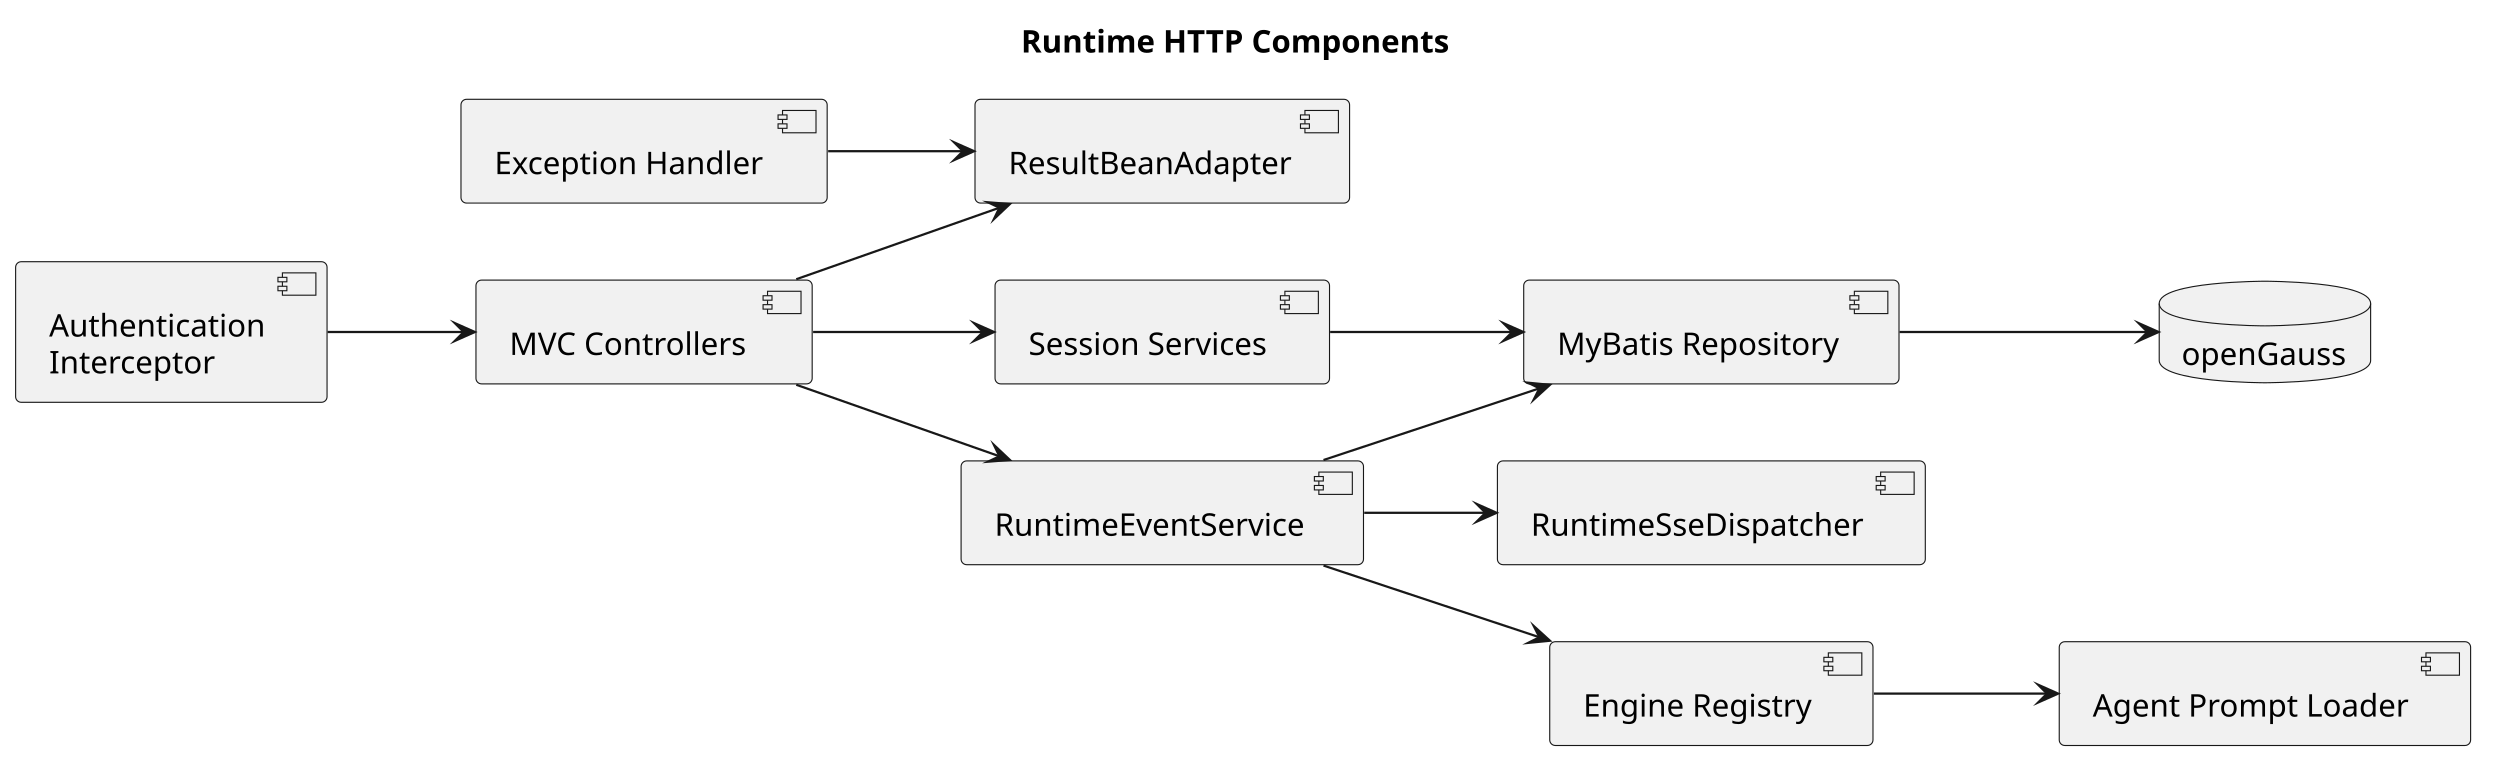
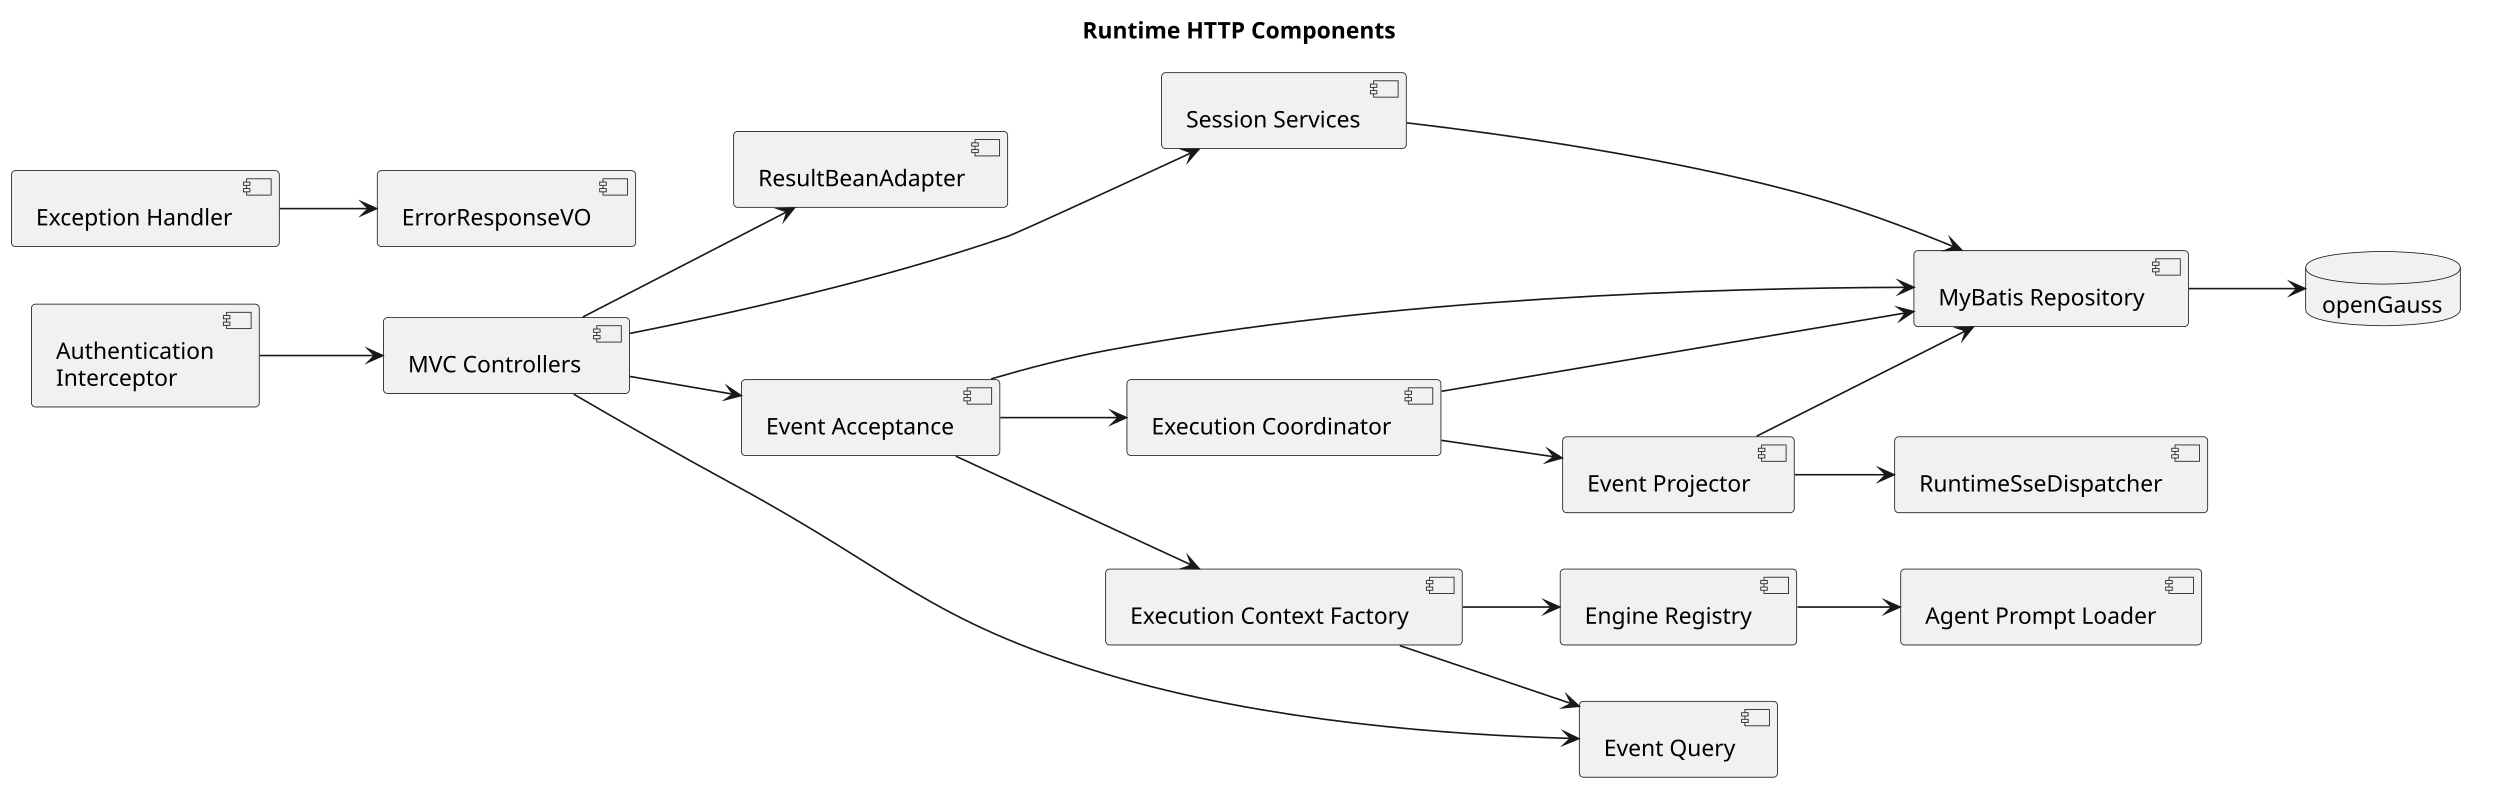
- <svg xmlns="http://www.w3.org/2000/svg" contentStyleType="text/css" data-diagram-type="DESCRIPTION" height="347px" preserveAspectRatio="none" style="width:1120px;height:347px;background:#FFFFFF;" version="1.1" viewBox="0 0 1120 347" width="1120px" zoomAndPan="magnify">
+ <svg xmlns="http://www.w3.org/2000/svg" contentStyleType="text/css" data-diagram-type="DESCRIPTION" height="489px" preserveAspectRatio="none" style="width:1531px;height:489px;background:#FFFFFF;" version="1.1" viewBox="0 0 1531 489" width="1531px" zoomAndPan="magnify">
  <defs />
  <g>
    <g class="title" data-source-line="58">
-       <text fill="#000000" font-family="sans-serif" font-size="14" font-weight="700" lengthAdjust="spacing" textLength="199.001" x="457.416" y="23.535">Runtime HTTP Components</text>
+       <text fill="#000000" font-family="sans-serif" font-size="14" font-weight="700" lengthAdjust="spacing" textLength="199.001" x="662.85" y="23.535">Runtime HTTP Components</text>
    </g>
-     <g class="entity" data-qualified-name="Controllers" data-source-line="67" id="ent0001">
-       <rect fill="#F1F1F1" height="46.488" rx="2.5" ry="2.5" style="stroke:#181818;stroke-width:0.5;" width="150.626" x="213.23" y="125.488" />
-       <rect fill="#F1F1F1" height="10" style="stroke:#181818;stroke-width:0.5;" width="15" x="343.856" y="130.488" />
-       <rect fill="#F1F1F1" height="2" style="stroke:#181818;stroke-width:0.5;" width="4" x="341.856" y="132.488" />
-       <rect fill="#F1F1F1" height="2" style="stroke:#181818;stroke-width:0.5;" width="4" x="341.856" y="136.488" />
-       <text fill="#000000" font-family="sans-serif" font-size="14" lengthAdjust="spacing" textLength="110.626" x="228.23" y="159.023">MVC Controllers</text>
+     <g class="entity" data-qualified-name="Controllers" data-source-line="70" id="ent0001">
+       <rect fill="#F1F1F1" height="46.488" rx="2.5" ry="2.5" style="stroke:#181818;stroke-width:0.5;" width="150.626" x="234.85" y="194.488" />
+       <rect fill="#F1F1F1" height="10" style="stroke:#181818;stroke-width:0.5;" width="15" x="365.476" y="199.488" />
+       <rect fill="#F1F1F1" height="2" style="stroke:#181818;stroke-width:0.5;" width="4" x="363.476" y="201.488" />
+       <rect fill="#F1F1F1" height="2" style="stroke:#181818;stroke-width:0.5;" width="4" x="363.476" y="205.488" />
+       <text fill="#000000" font-family="sans-serif" font-size="14" lengthAdjust="spacing" textLength="110.626" x="249.85" y="228.023">MVC Controllers</text>
    </g>
-     <g class="entity" data-qualified-name="Auth" data-source-line="68" id="ent0002">
-       <rect fill="#F1F1F1" height="62.977" rx="2.5" ry="2.5" style="stroke:#181818;stroke-width:0.5;" width="139.518" x="7" y="117.248" />
-       <rect fill="#F1F1F1" height="10" style="stroke:#181818;stroke-width:0.5;" width="15" x="126.518" y="122.248" />
-       <rect fill="#F1F1F1" height="2" style="stroke:#181818;stroke-width:0.5;" width="4" x="124.518" y="124.248" />
-       <rect fill="#F1F1F1" height="2" style="stroke:#181818;stroke-width:0.5;" width="4" x="124.518" y="128.248" />
-       <text fill="#000000" font-family="sans-serif" font-size="14" lengthAdjust="spacing" textLength="99.518" x="22" y="150.783">Authentication</text>
-       <text fill="#000000" font-family="sans-serif" font-size="14" lengthAdjust="spacing" textLength="74.833" x="22" y="167.272">Interceptor</text>
+     <g class="entity" data-qualified-name="Auth" data-source-line="71" id="ent0002">
+       <rect fill="#F1F1F1" height="62.977" rx="2.5" ry="2.5" style="stroke:#181818;stroke-width:0.5;" width="139.518" x="19.27" y="186.248" />
+       <rect fill="#F1F1F1" height="10" style="stroke:#181818;stroke-width:0.5;" width="15" x="138.788" y="191.248" />
+       <rect fill="#F1F1F1" height="2" style="stroke:#181818;stroke-width:0.5;" width="4" x="136.788" y="193.248" />
+       <rect fill="#F1F1F1" height="2" style="stroke:#181818;stroke-width:0.5;" width="4" x="136.788" y="197.248" />
+       <text fill="#000000" font-family="sans-serif" font-size="14" lengthAdjust="spacing" textLength="99.518" x="34.27" y="219.783">Authentication</text>
+       <text fill="#000000" font-family="sans-serif" font-size="14" lengthAdjust="spacing" textLength="74.833" x="34.27" y="236.272">Interceptor</text>
    </g>
-     <g class="entity" data-qualified-name="Errors" data-source-line="69" id="ent0003">
-       <rect fill="#F1F1F1" height="46.488" rx="2.5" ry="2.5" style="stroke:#181818;stroke-width:0.5;" width="164.052" x="206.52" y="44.488" />
-       <rect fill="#F1F1F1" height="10" style="stroke:#181818;stroke-width:0.5;" width="15" x="350.572" y="49.488" />
-       <rect fill="#F1F1F1" height="2" style="stroke:#181818;stroke-width:0.5;" width="4" x="348.572" y="51.488" />
-       <rect fill="#F1F1F1" height="2" style="stroke:#181818;stroke-width:0.5;" width="4" x="348.572" y="55.488" />
-       <text fill="#000000" font-family="sans-serif" font-size="14" lengthAdjust="spacing" textLength="124.052" x="221.52" y="78.023">Exception Handler</text>
+     <g class="entity" data-qualified-name="Errors" data-source-line="72" id="ent0003">
+       <rect fill="#F1F1F1" height="46.488" rx="2.5" ry="2.5" style="stroke:#181818;stroke-width:0.5;" width="164.052" x="7" y="104.488" />
+       <rect fill="#F1F1F1" height="10" style="stroke:#181818;stroke-width:0.5;" width="15" x="151.052" y="109.488" />
+       <rect fill="#F1F1F1" height="2" style="stroke:#181818;stroke-width:0.5;" width="4" x="149.052" y="111.488" />
+       <rect fill="#F1F1F1" height="2" style="stroke:#181818;stroke-width:0.5;" width="4" x="149.052" y="115.488" />
+       <text fill="#000000" font-family="sans-serif" font-size="14" lengthAdjust="spacing" textLength="124.052" x="22" y="138.023">Exception Handler</text>
    </g>
-     <g class="entity" data-qualified-name="Result" data-source-line="70" id="ent0004">
-       <rect fill="#F1F1F1" height="46.488" rx="2.5" ry="2.5" style="stroke:#181818;stroke-width:0.5;" width="167.811" x="436.8" y="44.488" />
-       <rect fill="#F1F1F1" height="10" style="stroke:#181818;stroke-width:0.5;" width="15" x="584.611" y="49.488" />
-       <rect fill="#F1F1F1" height="2" style="stroke:#181818;stroke-width:0.5;" width="4" x="582.611" y="51.488" />
-       <rect fill="#F1F1F1" height="2" style="stroke:#181818;stroke-width:0.5;" width="4" x="582.611" y="55.488" />
-       <text fill="#000000" font-family="sans-serif" font-size="14" lengthAdjust="spacing" textLength="127.811" x="451.8" y="78.023">ResultBeanAdapter</text>
+     <g class="entity" data-qualified-name="Result" data-source-line="73" id="ent0004">
+       <rect fill="#F1F1F1" height="46.488" rx="2.5" ry="2.5" style="stroke:#181818;stroke-width:0.5;" width="167.811" x="449.28" y="80.488" />
+       <rect fill="#F1F1F1" height="10" style="stroke:#181818;stroke-width:0.5;" width="15" x="597.091" y="85.488" />
+       <rect fill="#F1F1F1" height="2" style="stroke:#181818;stroke-width:0.5;" width="4" x="595.091" y="87.488" />
+       <rect fill="#F1F1F1" height="2" style="stroke:#181818;stroke-width:0.5;" width="4" x="595.091" y="91.488" />
+       <text fill="#000000" font-family="sans-serif" font-size="14" lengthAdjust="spacing" textLength="127.811" x="464.28" y="114.023">ResultBeanAdapter</text>
    </g>
-     <g class="entity" data-qualified-name="Sessions" data-source-line="71" id="ent0005">
-       <rect fill="#F1F1F1" height="46.488" rx="2.5" ry="2.5" style="stroke:#181818;stroke-width:0.5;" width="149.847" x="445.78" y="125.488" />
-       <rect fill="#F1F1F1" height="10" style="stroke:#181818;stroke-width:0.5;" width="15" x="575.627" y="130.488" />
-       <rect fill="#F1F1F1" height="2" style="stroke:#181818;stroke-width:0.5;" width="4" x="573.627" y="132.488" />
-       <rect fill="#F1F1F1" height="2" style="stroke:#181818;stroke-width:0.5;" width="4" x="573.627" y="136.488" />
-       <text fill="#000000" font-family="sans-serif" font-size="14" lengthAdjust="spacing" textLength="109.847" x="460.78" y="159.023">Session Services</text>
+     <g class="entity" data-qualified-name="ErrorBody" data-source-line="74" id="ent0005">
+       <rect fill="#F1F1F1" height="46.488" rx="2.5" ry="2.5" style="stroke:#181818;stroke-width:0.5;" width="158.227" x="231.05" y="104.488" />
+       <rect fill="#F1F1F1" height="10" style="stroke:#181818;stroke-width:0.5;" width="15" x="369.277" y="109.488" />
+       <rect fill="#F1F1F1" height="2" style="stroke:#181818;stroke-width:0.5;" width="4" x="367.277" y="111.488" />
+       <rect fill="#F1F1F1" height="2" style="stroke:#181818;stroke-width:0.5;" width="4" x="367.277" y="115.488" />
+       <text fill="#000000" font-family="sans-serif" font-size="14" lengthAdjust="spacing" textLength="118.228" x="246.05" y="138.023">ErrorResponseVO</text>
    </g>
-     <g class="entity" data-qualified-name="Events" data-source-line="72" id="ent0006">
-       <rect fill="#F1F1F1" height="46.488" rx="2.5" ry="2.5" style="stroke:#181818;stroke-width:0.5;" width="180.273" x="430.57" y="206.488" />
-       <rect fill="#F1F1F1" height="10" style="stroke:#181818;stroke-width:0.5;" width="15" x="590.843" y="211.488" />
-       <rect fill="#F1F1F1" height="2" style="stroke:#181818;stroke-width:0.5;" width="4" x="588.843" y="213.488" />
-       <rect fill="#F1F1F1" height="2" style="stroke:#181818;stroke-width:0.5;" width="4" x="588.843" y="217.488" />
-       <text fill="#000000" font-family="sans-serif" font-size="14" lengthAdjust="spacing" textLength="140.273" x="445.57" y="240.023">RuntimeEventService</text>
+     <g class="entity" data-qualified-name="Sessions" data-source-line="75" id="ent0006">
+       <rect fill="#F1F1F1" height="46.488" rx="2.5" ry="2.5" style="stroke:#181818;stroke-width:0.5;" width="149.847" x="711.36" y="44.488" />
+       <rect fill="#F1F1F1" height="10" style="stroke:#181818;stroke-width:0.5;" width="15" x="841.207" y="49.488" />
+       <rect fill="#F1F1F1" height="2" style="stroke:#181818;stroke-width:0.5;" width="4" x="839.207" y="51.488" />
+       <rect fill="#F1F1F1" height="2" style="stroke:#181818;stroke-width:0.5;" width="4" x="839.207" y="55.488" />
+       <text fill="#000000" font-family="sans-serif" font-size="14" lengthAdjust="spacing" textLength="109.847" x="726.36" y="78.023">Session Services</text>
    </g>
-     <g class="entity" data-qualified-name="Sse" data-source-line="73" id="ent0007">
-       <rect fill="#F1F1F1" height="46.488" rx="2.5" ry="2.5" style="stroke:#181818;stroke-width:0.5;" width="191.696" x="670.84" y="206.488" />
-       <rect fill="#F1F1F1" height="10" style="stroke:#181818;stroke-width:0.5;" width="15" x="842.536" y="211.488" />
-       <rect fill="#F1F1F1" height="2" style="stroke:#181818;stroke-width:0.5;" width="4" x="840.536" y="213.488" />
-       <rect fill="#F1F1F1" height="2" style="stroke:#181818;stroke-width:0.5;" width="4" x="840.536" y="217.488" />
-       <text fill="#000000" font-family="sans-serif" font-size="14" lengthAdjust="spacing" textLength="151.696" x="685.84" y="240.023">RuntimeSseDispatcher</text>
+     <g class="entity" data-qualified-name="Events" data-source-line="76" id="ent0007">
+       <rect fill="#F1F1F1" height="46.488" rx="2.5" ry="2.5" style="stroke:#181818;stroke-width:0.5;" width="158.227" x="454.07" y="232.488" />
+       <rect fill="#F1F1F1" height="10" style="stroke:#181818;stroke-width:0.5;" width="15" x="592.298" y="237.488" />
+       <rect fill="#F1F1F1" height="2" style="stroke:#181818;stroke-width:0.5;" width="4" x="590.298" y="239.488" />
+       <rect fill="#F1F1F1" height="2" style="stroke:#181818;stroke-width:0.5;" width="4" x="590.298" y="243.488" />
+       <text fill="#000000" font-family="sans-serif" font-size="14" lengthAdjust="spacing" textLength="118.228" x="469.07" y="266.023">Event Acceptance</text>
    </g>
-     <g class="entity" data-qualified-name="Engine" data-source-line="74" id="ent0008">
-       <rect fill="#F1F1F1" height="46.488" rx="2.5" ry="2.5" style="stroke:#181818;stroke-width:0.5;" width="144.815" x="694.28" y="287.488" />
-       <rect fill="#F1F1F1" height="10" style="stroke:#181818;stroke-width:0.5;" width="15" x="819.095" y="292.488" />
-       <rect fill="#F1F1F1" height="2" style="stroke:#181818;stroke-width:0.5;" width="4" x="817.095" y="294.488" />
-       <rect fill="#F1F1F1" height="2" style="stroke:#181818;stroke-width:0.5;" width="4" x="817.095" y="298.488" />
-       <text fill="#000000" font-family="sans-serif" font-size="14" lengthAdjust="spacing" textLength="104.815" x="709.28" y="321.023">Engine Registry</text>
+     <g class="entity" data-qualified-name="Queries" data-source-line="77" id="ent0008">
+       <rect fill="#F1F1F1" height="46.488" rx="2.5" ry="2.5" style="stroke:#181818;stroke-width:0.5;" width="121.395" x="967.18" y="429.488" />
+       <rect fill="#F1F1F1" height="10" style="stroke:#181818;stroke-width:0.5;" width="15" x="1068.575" y="434.488" />
+       <rect fill="#F1F1F1" height="2" style="stroke:#181818;stroke-width:0.5;" width="4" x="1066.575" y="436.488" />
+       <rect fill="#F1F1F1" height="2" style="stroke:#181818;stroke-width:0.5;" width="4" x="1066.575" y="440.488" />
+       <text fill="#000000" font-family="sans-serif" font-size="14" lengthAdjust="spacing" textLength="81.395" x="982.18" y="463.023">Event Query</text>
    </g>
-     <g class="entity" data-qualified-name="Prompt" data-source-line="75" id="ent0009">
-       <rect fill="#F1F1F1" height="46.488" rx="2.5" ry="2.5" style="stroke:#181818;stroke-width:0.5;" width="184.293" x="922.54" y="287.488" />
-       <rect fill="#F1F1F1" height="10" style="stroke:#181818;stroke-width:0.5;" width="15" x="1086.833" y="292.488" />
-       <rect fill="#F1F1F1" height="2" style="stroke:#181818;stroke-width:0.5;" width="4" x="1084.833" y="294.488" />
-       <rect fill="#F1F1F1" height="2" style="stroke:#181818;stroke-width:0.5;" width="4" x="1084.833" y="298.488" />
-       <text fill="#000000" font-family="sans-serif" font-size="14" lengthAdjust="spacing" textLength="144.293" x="937.54" y="321.023">Agent Prompt Loader</text>
+     <g class="entity" data-qualified-name="Context" data-source-line="78" id="ent0009">
+       <rect fill="#F1F1F1" height="46.488" rx="2.5" ry="2.5" style="stroke:#181818;stroke-width:0.5;" width="218.384" x="677.09" y="348.488" />
+       <rect fill="#F1F1F1" height="10" style="stroke:#181818;stroke-width:0.5;" width="15" x="875.474" y="353.488" />
+       <rect fill="#F1F1F1" height="2" style="stroke:#181818;stroke-width:0.5;" width="4" x="873.474" y="355.488" />
+       <rect fill="#F1F1F1" height="2" style="stroke:#181818;stroke-width:0.5;" width="4" x="873.474" y="359.488" />
+       <text fill="#000000" font-family="sans-serif" font-size="14" lengthAdjust="spacing" textLength="178.384" x="692.09" y="382.023">Execution Context Factory</text>
    </g>
-     <g class="entity" data-qualified-name="Repository" data-source-line="76" id="ent0010">
-       <rect fill="#F1F1F1" height="46.488" rx="2.5" ry="2.5" style="stroke:#181818;stroke-width:0.5;" width="168.133" x="682.62" y="125.488" />
-       <rect fill="#F1F1F1" height="10" style="stroke:#181818;stroke-width:0.5;" width="15" x="830.753" y="130.488" />
-       <rect fill="#F1F1F1" height="2" style="stroke:#181818;stroke-width:0.5;" width="4" x="828.753" y="132.488" />
-       <rect fill="#F1F1F1" height="2" style="stroke:#181818;stroke-width:0.5;" width="4" x="828.753" y="136.488" />
-       <text fill="#000000" font-family="sans-serif" font-size="14" lengthAdjust="spacing" textLength="128.133" x="697.62" y="159.023">MyBatis Repository</text>
+     <g class="entity" data-qualified-name="Coordinator" data-source-line="79" id="ent0010">
+       <rect fill="#F1F1F1" height="46.488" rx="2.5" ry="2.5" style="stroke:#181818;stroke-width:0.5;" width="192.291" x="690.14" y="232.488" />
+       <rect fill="#F1F1F1" height="10" style="stroke:#181818;stroke-width:0.5;" width="15" x="862.431" y="237.488" />
+       <rect fill="#F1F1F1" height="2" style="stroke:#181818;stroke-width:0.5;" width="4" x="860.431" y="239.488" />
+       <rect fill="#F1F1F1" height="2" style="stroke:#181818;stroke-width:0.5;" width="4" x="860.431" y="243.488" />
+       <text fill="#000000" font-family="sans-serif" font-size="14" lengthAdjust="spacing" textLength="152.291" x="705.14" y="266.023">Execution Coordinator</text>
    </g>
-     <g class="entity" data-qualified-name="Db" data-source-line="77" id="ent0011">
-       <path d="M967.33,135.988 C967.33,125.988 1014.685,125.988 1014.685,125.988 C1014.685,125.988 1062.04,125.988 1062.04,135.988 L1062.04,161.477 C1062.04,171.477 1014.685,171.477 1014.685,171.477 C1014.685,171.477 967.33,171.477 967.33,161.477 L967.33,135.988" fill="#F1F1F1" style="stroke:#181818;stroke-width:0.5;" />
-       <path d="M967.33,135.988 C967.33,145.988 1014.685,145.988 1014.685,145.988 C1014.685,145.988 1062.04,145.988 1062.04,135.988" fill="none" style="stroke:#181818;stroke-width:0.5;" />
-       <text fill="#000000" font-family="sans-serif" font-size="14" lengthAdjust="spacing" textLength="74.71" x="977.33" y="163.523">openGauss</text>
+     <g class="entity" data-qualified-name="Projector" data-source-line="80" id="ent0011">
+       <rect fill="#F1F1F1" height="46.488" rx="2.5" ry="2.5" style="stroke:#181818;stroke-width:0.5;" width="141.849" x="956.96" y="267.488" />
+       <rect fill="#F1F1F1" height="10" style="stroke:#181818;stroke-width:0.5;" width="15" x="1078.809" y="272.488" />
+       <rect fill="#F1F1F1" height="2" style="stroke:#181818;stroke-width:0.5;" width="4" x="1076.809" y="274.488" />
+       <rect fill="#F1F1F1" height="2" style="stroke:#181818;stroke-width:0.5;" width="4" x="1076.809" y="278.488" />
+       <text fill="#000000" font-family="sans-serif" font-size="14" lengthAdjust="spacing" textLength="101.849" x="971.96" y="301.023">Event Projector</text>
    </g>
-     <g class="link" data-entity-1="ent0002" data-entity-2="ent0001" data-link-type="dependency" data-source-line="79" id="lnk12">
-       <path d="M146.74,148.738 C167.88,148.738 186.23,148.738 207.74,148.738" fill="none" id="Auth-to-Controllers" style="stroke:#181818;stroke-width:1;" />
-       <polygon fill="#181818" points="212.74,148.738,203.74,144.738,207.74,148.738,203.74,152.738,212.74,148.738" style="stroke:#181818;stroke-width:1;stroke-linejoin:miter;stroke-miterlimit:10;" />
+     <g class="entity" data-qualified-name="Sse" data-source-line="81" id="ent0012">
+       <rect fill="#F1F1F1" height="46.488" rx="2.5" ry="2.5" style="stroke:#181818;stroke-width:0.5;" width="191.696" x="1160.29" y="267.488" />
+       <rect fill="#F1F1F1" height="10" style="stroke:#181818;stroke-width:0.5;" width="15" x="1331.986" y="272.488" />
+       <rect fill="#F1F1F1" height="2" style="stroke:#181818;stroke-width:0.5;" width="4" x="1329.986" y="274.488" />
+       <rect fill="#F1F1F1" height="2" style="stroke:#181818;stroke-width:0.5;" width="4" x="1329.986" y="278.488" />
+       <text fill="#000000" font-family="sans-serif" font-size="14" lengthAdjust="spacing" textLength="151.696" x="1175.29" y="301.023">RuntimeSseDispatcher</text>
    </g>
-     <g class="link" data-entity-1="ent0001" data-entity-2="ent0005" data-link-type="dependency" data-source-line="80" id="lnk13">
-       <path d="M364.27,148.738 C390.26,148.738 414.39,148.738 440.35,148.738" fill="none" id="Controllers-to-Sessions" style="stroke:#181818;stroke-width:1;" />
-       <polygon fill="#181818" points="445.35,148.738,436.35,144.738,440.35,148.738,436.35,152.738,445.35,148.738" style="stroke:#181818;stroke-width:1;stroke-linejoin:miter;stroke-miterlimit:10;" />
+     <g class="entity" data-qualified-name="Engine" data-source-line="82" id="ent0013">
+       <rect fill="#F1F1F1" height="46.488" rx="2.5" ry="2.5" style="stroke:#181818;stroke-width:0.5;" width="144.815" x="955.47" y="348.488" />
+       <rect fill="#F1F1F1" height="10" style="stroke:#181818;stroke-width:0.5;" width="15" x="1080.285" y="353.488" />
+       <rect fill="#F1F1F1" height="2" style="stroke:#181818;stroke-width:0.5;" width="4" x="1078.285" y="355.488" />
+       <rect fill="#F1F1F1" height="2" style="stroke:#181818;stroke-width:0.5;" width="4" x="1078.285" y="359.488" />
+       <text fill="#000000" font-family="sans-serif" font-size="14" lengthAdjust="spacing" textLength="104.815" x="970.47" y="382.023">Engine Registry</text>
    </g>
-     <g class="link" data-entity-1="ent0001" data-entity-2="ent0006" data-link-type="dependency" data-source-line="81" id="lnk14">
-       <path d="M356.73,172.378 C386.85,182.978 417.583,193.799 447.713,204.399" fill="none" id="Controllers-to-Events" style="stroke:#181818;stroke-width:1;" />
-       <polygon fill="#181818" points="452.43,206.058,445.268,199.298,447.713,204.399,442.613,206.845,452.43,206.058" style="stroke:#181818;stroke-width:1;stroke-linejoin:miter;stroke-miterlimit:10;" />
+     <g class="entity" data-qualified-name="Prompt" data-source-line="83" id="ent0014">
+       <rect fill="#F1F1F1" height="46.488" rx="2.5" ry="2.5" style="stroke:#181818;stroke-width:0.5;" width="184.293" x="1163.99" y="348.488" />
+       <rect fill="#F1F1F1" height="10" style="stroke:#181818;stroke-width:0.5;" width="15" x="1328.283" y="353.488" />
+       <rect fill="#F1F1F1" height="2" style="stroke:#181818;stroke-width:0.5;" width="4" x="1326.283" y="355.488" />
+       <rect fill="#F1F1F1" height="2" style="stroke:#181818;stroke-width:0.5;" width="4" x="1326.283" y="359.488" />
+       <text fill="#000000" font-family="sans-serif" font-size="14" lengthAdjust="spacing" textLength="144.293" x="1178.99" y="382.023">Agent Prompt Loader</text>
    </g>
-     <g class="link" data-entity-1="ent0001" data-entity-2="ent0004" data-link-type="dependency" data-source-line="82" id="lnk15">
-       <path d="M356.73,125.088 C386.85,114.488 417.583,103.668 447.713,93.068" fill="none" id="Controllers-to-Result" style="stroke:#181818;stroke-width:1;" />
-       <polygon fill="#181818" points="452.43,91.408,442.613,90.622,447.713,93.068,445.268,98.168,452.43,91.408" style="stroke:#181818;stroke-width:1;stroke-linejoin:miter;stroke-miterlimit:10;" />
+     <g class="entity" data-qualified-name="Repository" data-source-line="84" id="ent0015">
+       <rect fill="#F1F1F1" height="46.488" rx="2.5" ry="2.5" style="stroke:#181818;stroke-width:0.5;" width="168.133" x="1172.07" y="153.488" />
+       <rect fill="#F1F1F1" height="10" style="stroke:#181818;stroke-width:0.5;" width="15" x="1320.203" y="158.488" />
+       <rect fill="#F1F1F1" height="2" style="stroke:#181818;stroke-width:0.5;" width="4" x="1318.203" y="160.488" />
+       <rect fill="#F1F1F1" height="2" style="stroke:#181818;stroke-width:0.5;" width="4" x="1318.203" y="164.488" />
+       <text fill="#000000" font-family="sans-serif" font-size="14" lengthAdjust="spacing" textLength="128.133" x="1187.07" y="187.023">MyBatis Repository</text>
    </g>
-     <g class="link" data-entity-1="ent0003" data-entity-2="ent0004" data-link-type="dependency" data-source-line="83" id="lnk16">
-       <path d="M371.01,67.738 C392.22,67.738 410.1,67.738 431.4,67.738" fill="none" id="Errors-to-Result" style="stroke:#181818;stroke-width:1;" />
-       <polygon fill="#181818" points="436.4,67.738,427.4,63.738,431.4,67.738,427.4,71.738,436.4,67.738" style="stroke:#181818;stroke-width:1;stroke-linejoin:miter;stroke-miterlimit:10;" />
+     <g class="entity" data-qualified-name="Db" data-source-line="85" id="ent0016">
+       <path d="M1411.99,163.988 C1411.99,153.988 1459.345,153.988 1459.345,153.988 C1459.345,153.988 1506.7,153.988 1506.7,163.988 L1506.7,189.477 C1506.7,199.477 1459.345,199.477 1459.345,199.477 C1459.345,199.477 1411.99,199.477 1411.99,189.477 L1411.99,163.988" fill="#F1F1F1" style="stroke:#181818;stroke-width:0.5;" />
+       <path d="M1411.99,163.988 C1411.99,173.988 1459.345,173.988 1459.345,173.988 C1459.345,173.988 1506.7,173.988 1506.7,163.988" fill="none" style="stroke:#181818;stroke-width:0.5;" />
+       <text fill="#000000" font-family="sans-serif" font-size="14" lengthAdjust="spacing" textLength="74.71" x="1421.99" y="191.523">openGauss</text>
    </g>
-     <g class="link" data-entity-1="ent0005" data-entity-2="ent0010" data-link-type="dependency" data-source-line="84" id="lnk17">
-       <path d="M595.9,148.738 C623.24,148.738 649.38,148.738 677.47,148.738" fill="none" id="Sessions-to-Repository" style="stroke:#181818;stroke-width:1;" />
-       <polygon fill="#181818" points="682.47,148.738,673.47,144.738,677.47,148.738,673.47,152.738,682.47,148.738" style="stroke:#181818;stroke-width:1;stroke-linejoin:miter;stroke-miterlimit:10;" />
+     <g class="link" data-entity-1="ent0002" data-entity-2="ent0001" data-link-type="dependency" data-source-line="87" id="lnk17">
+       <path d="M159.06,217.738 C183.02,217.738 205,217.738 229.4,217.738" fill="none" id="Auth-to-Controllers" style="stroke:#181818;stroke-width:1;" />
+       <polygon fill="#181818" points="234.4,217.738,225.4,213.738,229.4,217.738,225.4,221.738,234.4,217.738" style="stroke:#181818;stroke-width:1;stroke-linejoin:miter;stroke-miterlimit:10;" />
    </g>
-     <g class="link" data-entity-1="ent0006" data-entity-2="ent0010" data-link-type="dependency" data-source-line="85" id="lnk18">
-       <path d="M592.93,206.088 C624.86,195.488 657.694,184.583 689.635,173.983" fill="none" id="Events-to-Repository" style="stroke:#181818;stroke-width:1;" />
-       <polygon fill="#181818" points="694.38,172.408,684.578,171.447,689.635,173.983,687.098,179.04,694.38,172.408" style="stroke:#181818;stroke-width:1;stroke-linejoin:miter;stroke-miterlimit:10;" />
+     <g class="link" data-entity-1="ent0001" data-entity-2="ent0006" data-link-type="dependency" data-source-line="88" id="lnk18">
+       <path d="M385.88,204.148 C448.54,191.758 539.91,171.328 617.09,144.738 C623.14,142.648 682.402,115.367 729.642,93.517" fill="none" id="Controllers-to-Sessions" style="stroke:#181818;stroke-width:1;" />
+       <polygon fill="#181818" points="734.18,91.418,724.332,91.566,729.642,93.517,727.691,98.827,734.18,91.418" style="stroke:#181818;stroke-width:1;stroke-linejoin:miter;stroke-miterlimit:10;" />
    </g>
-     <g class="link" data-entity-1="ent0006" data-entity-2="ent0008" data-link-type="dependency" data-source-line="86" id="lnk19">
-       <path d="M592.93,253.378 C624.86,263.978 657.694,274.883 689.635,285.483" fill="none" id="Events-to-Engine" style="stroke:#181818;stroke-width:1;" />
-       <polygon fill="#181818" points="694.38,287.058,687.098,280.427,689.635,285.483,684.578,288.02,694.38,287.058" style="stroke:#181818;stroke-width:1;stroke-linejoin:miter;stroke-miterlimit:10;" />
+     <g class="link" data-entity-1="ent0001" data-entity-2="ent0007" data-link-type="dependency" data-source-line="89" id="lnk19">
+       <path d="M385.68,230.548 C407.62,234.318 426.742,237.601 448.902,241.411" fill="none" id="Controllers-to-Events" style="stroke:#181818;stroke-width:1;" />
+       <polygon fill="#181818" points="453.83,242.258,445.638,236.791,448.902,241.411,444.282,244.675,453.83,242.258" style="stroke:#181818;stroke-width:1;stroke-linejoin:miter;stroke-miterlimit:10;" />
    </g>
-     <g class="link" data-entity-1="ent0006" data-entity-2="ent0007" data-link-type="dependency" data-source-line="87" id="lnk20">
-       <path d="M611.17,229.738 C630.48,229.738 645.97,229.738 665.49,229.738" fill="none" id="Events-to-Sse" style="stroke:#181818;stroke-width:1;" />
-       <polygon fill="#181818" points="670.49,229.738,661.49,225.738,665.49,229.738,661.49,233.738,670.49,229.738" style="stroke:#181818;stroke-width:1;stroke-linejoin:miter;stroke-miterlimit:10;" />
+     <g class="link" data-entity-1="ent0001" data-entity-2="ent0008" data-link-type="dependency" data-source-line="90" id="lnk20">
+       <path d="M351.37,241.418 C378.77,257.388 415.98,278.748 449.28,296.738 C549.25,350.738 568.29,379.978 677.09,412.738 C775.71,442.428 891.052,450.22 961.792,452.18" fill="none" id="Controllers-to-Queries" style="stroke:#181818;stroke-width:1;" />
+       <polygon fill="#181818" points="966.79,452.318,957.904,448.07,961.792,452.18,957.683,456.067,966.79,452.318" style="stroke:#181818;stroke-width:1;stroke-linejoin:miter;stroke-miterlimit:10;" />
    </g>
-     <g class="link" data-entity-1="ent0008" data-entity-2="ent0009" data-link-type="dependency" data-source-line="88" id="lnk21">
-       <path d="M839.5,310.738 C865.31,310.738 889.78,310.738 917.05,310.738" fill="none" id="Engine-to-Prompt" style="stroke:#181818;stroke-width:1;" />
-       <polygon fill="#181818" points="922.05,310.738,913.05,306.738,917.05,310.738,913.05,314.738,922.05,310.738" style="stroke:#181818;stroke-width:1;stroke-linejoin:miter;stroke-miterlimit:10;" />
+     <g class="link" data-entity-1="ent0001" data-entity-2="ent0004" data-link-type="dependency" data-source-line="91" id="lnk21">
+       <path d="M356.96,194.108 C394.89,174.548 444.086,149.169 482.006,129.619" fill="none" id="Controllers-to-Result" style="stroke:#181818;stroke-width:1;" />
+       <polygon fill="#181818" points="486.45,127.328,476.618,127.897,482.006,129.619,480.284,135.008,486.45,127.328" style="stroke:#181818;stroke-width:1;stroke-linejoin:miter;stroke-miterlimit:10;" />
    </g>
-     <g class="link" data-entity-1="ent0010" data-entity-2="ent0011" data-link-type="dependency" data-source-line="89" id="lnk22">
-       <path d="M850.97,148.738 C889.72,148.738 929.36,148.738 962.07,148.738" fill="none" id="Repository-to-Db" style="stroke:#181818;stroke-width:1;" />
-       <polygon fill="#181818" points="967.07,148.738,958.07,144.738,962.07,148.738,958.07,152.738,967.07,148.738" style="stroke:#181818;stroke-width:1;stroke-linejoin:miter;stroke-miterlimit:10;" />
+     <g class="link" data-entity-1="ent0003" data-entity-2="ent0005" data-link-type="dependency" data-source-line="92" id="lnk22">
+       <path d="M171.31,127.738 C190.68,127.738 206.31,127.738 225.56,127.738" fill="none" id="Errors-to-ErrorBody" style="stroke:#181818;stroke-width:1;" />
+       <polygon fill="#181818" points="230.56,127.738,221.56,123.738,225.56,127.738,221.56,131.738,230.56,127.738" style="stroke:#181818;stroke-width:1;stroke-linejoin:miter;stroke-miterlimit:10;" />
+     </g>
+     <g class="link" data-entity-1="ent0006" data-entity-2="ent0015" data-link-type="dependency" data-source-line="93" id="lnk23">
+       <path d="M861.54,75.238 C925.54,82.738 1020.01,96.278 1100.29,117.738 C1134.61,126.908 1167.237,139.065 1196.597,151.155" fill="none" id="Sessions-to-Repository" style="stroke:#181818;stroke-width:1;" />
+       <polygon fill="#181818" points="1201.22,153.058,1194.421,145.933,1196.597,151.155,1191.375,153.33,1201.22,153.058" style="stroke:#181818;stroke-width:1;stroke-linejoin:miter;stroke-miterlimit:10;" />
+     </g>
+     <g class="link" data-entity-1="ent0007" data-entity-2="ent0015" data-link-type="dependency" data-source-line="94" id="lnk24">
+       <path d="M606.99,232.018 C629.28,225.518 654.01,219.088 677.09,214.738 C851.04,181.958 1054.02,176.303 1167.03,175.963" fill="none" id="Events-to-Repository" style="stroke:#181818;stroke-width:1;" />
+       <polygon fill="#181818" points="1172.03,175.948,1163.018,171.975,1167.03,175.963,1163.042,179.975,1172.03,175.948" style="stroke:#181818;stroke-width:1;stroke-linejoin:miter;stroke-miterlimit:10;" />
+     </g>
+     <g class="link" data-entity-1="ent0007" data-entity-2="ent0009" data-link-type="dependency" data-source-line="95" id="lnk25">
+       <path d="M585.3,279.348 C628.75,299.418 686.271,325.992 729.701,346.052" fill="none" id="Events-to-Context" style="stroke:#181818;stroke-width:1;" />
+       <polygon fill="#181818" points="734.24,348.148,727.747,340.743,729.701,346.052,724.392,348.006,734.24,348.148" style="stroke:#181818;stroke-width:1;stroke-linejoin:miter;stroke-miterlimit:10;" />
+     </g>
+     <g class="link" data-entity-1="ent0007" data-entity-2="ent0010" data-link-type="dependency" data-source-line="96" id="lnk26">
+       <path d="M612.6,255.738 C637.06,255.738 659.32,255.738 684.81,255.738" fill="none" id="Events-to-Coordinator" style="stroke:#181818;stroke-width:1;" />
+       <polygon fill="#181818" points="689.81,255.738,680.81,251.738,684.81,255.738,680.81,259.738,689.81,255.738" style="stroke:#181818;stroke-width:1;stroke-linejoin:miter;stroke-miterlimit:10;" />
+     </g>
+     <g class="link" data-entity-1="ent0009" data-entity-2="ent0008" data-link-type="dependency" data-source-line="97" id="lnk27">
+       <path d="M857.23,395.378 C892.04,407.148 928.943,419.627 962.263,430.887" fill="none" id="Context-to-Queries" style="stroke:#181818;stroke-width:1;" />
+       <polygon fill="#181818" points="967,432.488,959.754,425.817,962.263,430.887,957.193,433.396,967,432.488" style="stroke:#181818;stroke-width:1;stroke-linejoin:miter;stroke-miterlimit:10;" />
+     </g>
+     <g class="link" data-entity-1="ent0009" data-entity-2="ent0013" data-link-type="dependency" data-source-line="98" id="lnk28">
+       <path d="M895.87,371.738 C915.92,371.738 931.41,371.738 950.04,371.738" fill="none" id="Context-to-Engine" style="stroke:#181818;stroke-width:1;" />
+       <polygon fill="#181818" points="955.04,371.738,946.04,367.738,950.04,371.738,946.04,375.738,955.04,371.738" style="stroke:#181818;stroke-width:1;stroke-linejoin:miter;stroke-miterlimit:10;" />
+     </g>
+     <g class="link" data-entity-1="ent0010" data-entity-2="ent0011" data-link-type="dependency" data-source-line="99" id="lnk29">
+       <path d="M882.67,269.668 C907.33,273.268 928.492,276.367 951.612,279.737" fill="none" id="Coordinator-to-Projector" style="stroke:#181818;stroke-width:1;" />
+       <polygon fill="#181818" points="956.56,280.458,948.231,275.202,951.612,279.737,947.077,283.118,956.56,280.458" style="stroke:#181818;stroke-width:1;stroke-linejoin:miter;stroke-miterlimit:10;" />
+     </g>
+     <g class="link" data-entity-1="ent0010" data-entity-2="ent0015" data-link-type="dependency" data-source-line="100" id="lnk30">
+       <path d="M882.81,239.608 C967.79,225.258 1085.91,205.311 1166.96,191.621" fill="none" id="Coordinator-to-Repository" style="stroke:#181818;stroke-width:1;" />
+       <polygon fill="#181818" points="1171.89,190.788,1162.35,188.343,1166.96,191.621,1163.682,196.231,1171.89,190.788" style="stroke:#181818;stroke-width:1;stroke-linejoin:miter;stroke-miterlimit:10;" />
+     </g>
+     <g class="link" data-entity-1="ent0011" data-entity-2="ent0015" data-link-type="dependency" data-source-line="101" id="lnk31">
+       <path d="M1075.76,267.108 C1114.59,247.548 1165.034,222.127 1203.854,202.577" fill="none" id="Projector-to-Repository" style="stroke:#181818;stroke-width:1;" />
+       <polygon fill="#181818" points="1208.32,200.328,1198.483,200.804,1203.854,202.577,1202.081,207.949,1208.32,200.328" style="stroke:#181818;stroke-width:1;stroke-linejoin:miter;stroke-miterlimit:10;" />
+     </g>
+     <g class="link" data-entity-1="ent0011" data-entity-2="ent0012" data-link-type="dependency" data-source-line="102" id="lnk32">
+       <path d="M1099.23,290.738 C1118.43,290.738 1134.56,290.738 1154.89,290.738" fill="none" id="Projector-to-Sse" style="stroke:#181818;stroke-width:1;" />
+       <polygon fill="#181818" points="1159.89,290.738,1150.89,286.738,1154.89,290.738,1150.89,294.738,1159.89,290.738" style="stroke:#181818;stroke-width:1;stroke-linejoin:miter;stroke-miterlimit:10;" />
+     </g>
+     <g class="link" data-entity-1="ent0013" data-entity-2="ent0014" data-link-type="dependency" data-source-line="103" id="lnk33">
+       <path d="M1100.78,371.738 C1120.71,371.738 1137.61,371.738 1158.5,371.738" fill="none" id="Engine-to-Prompt" style="stroke:#181818;stroke-width:1;" />
+       <polygon fill="#181818" points="1163.5,371.738,1154.5,367.738,1158.5,371.738,1154.5,375.738,1163.5,371.738" style="stroke:#181818;stroke-width:1;stroke-linejoin:miter;stroke-miterlimit:10;" />
+     </g>
+     <g class="link" data-entity-1="ent0015" data-entity-2="ent0016" data-link-type="dependency" data-source-line="104" id="lnk34">
+       <path d="M1340.43,176.738 C1364.75,176.738 1385.47,176.738 1406.66,176.738" fill="none" id="Repository-to-Db" style="stroke:#181818;stroke-width:1;" />
+       <polygon fill="#181818" points="1411.66,176.738,1402.66,172.738,1406.66,176.738,1402.66,180.738,1411.66,176.738" style="stroke:#181818;stroke-width:1;stroke-linejoin:miter;stroke-miterlimit:10;" />
    </g>
  </g>
</svg>
